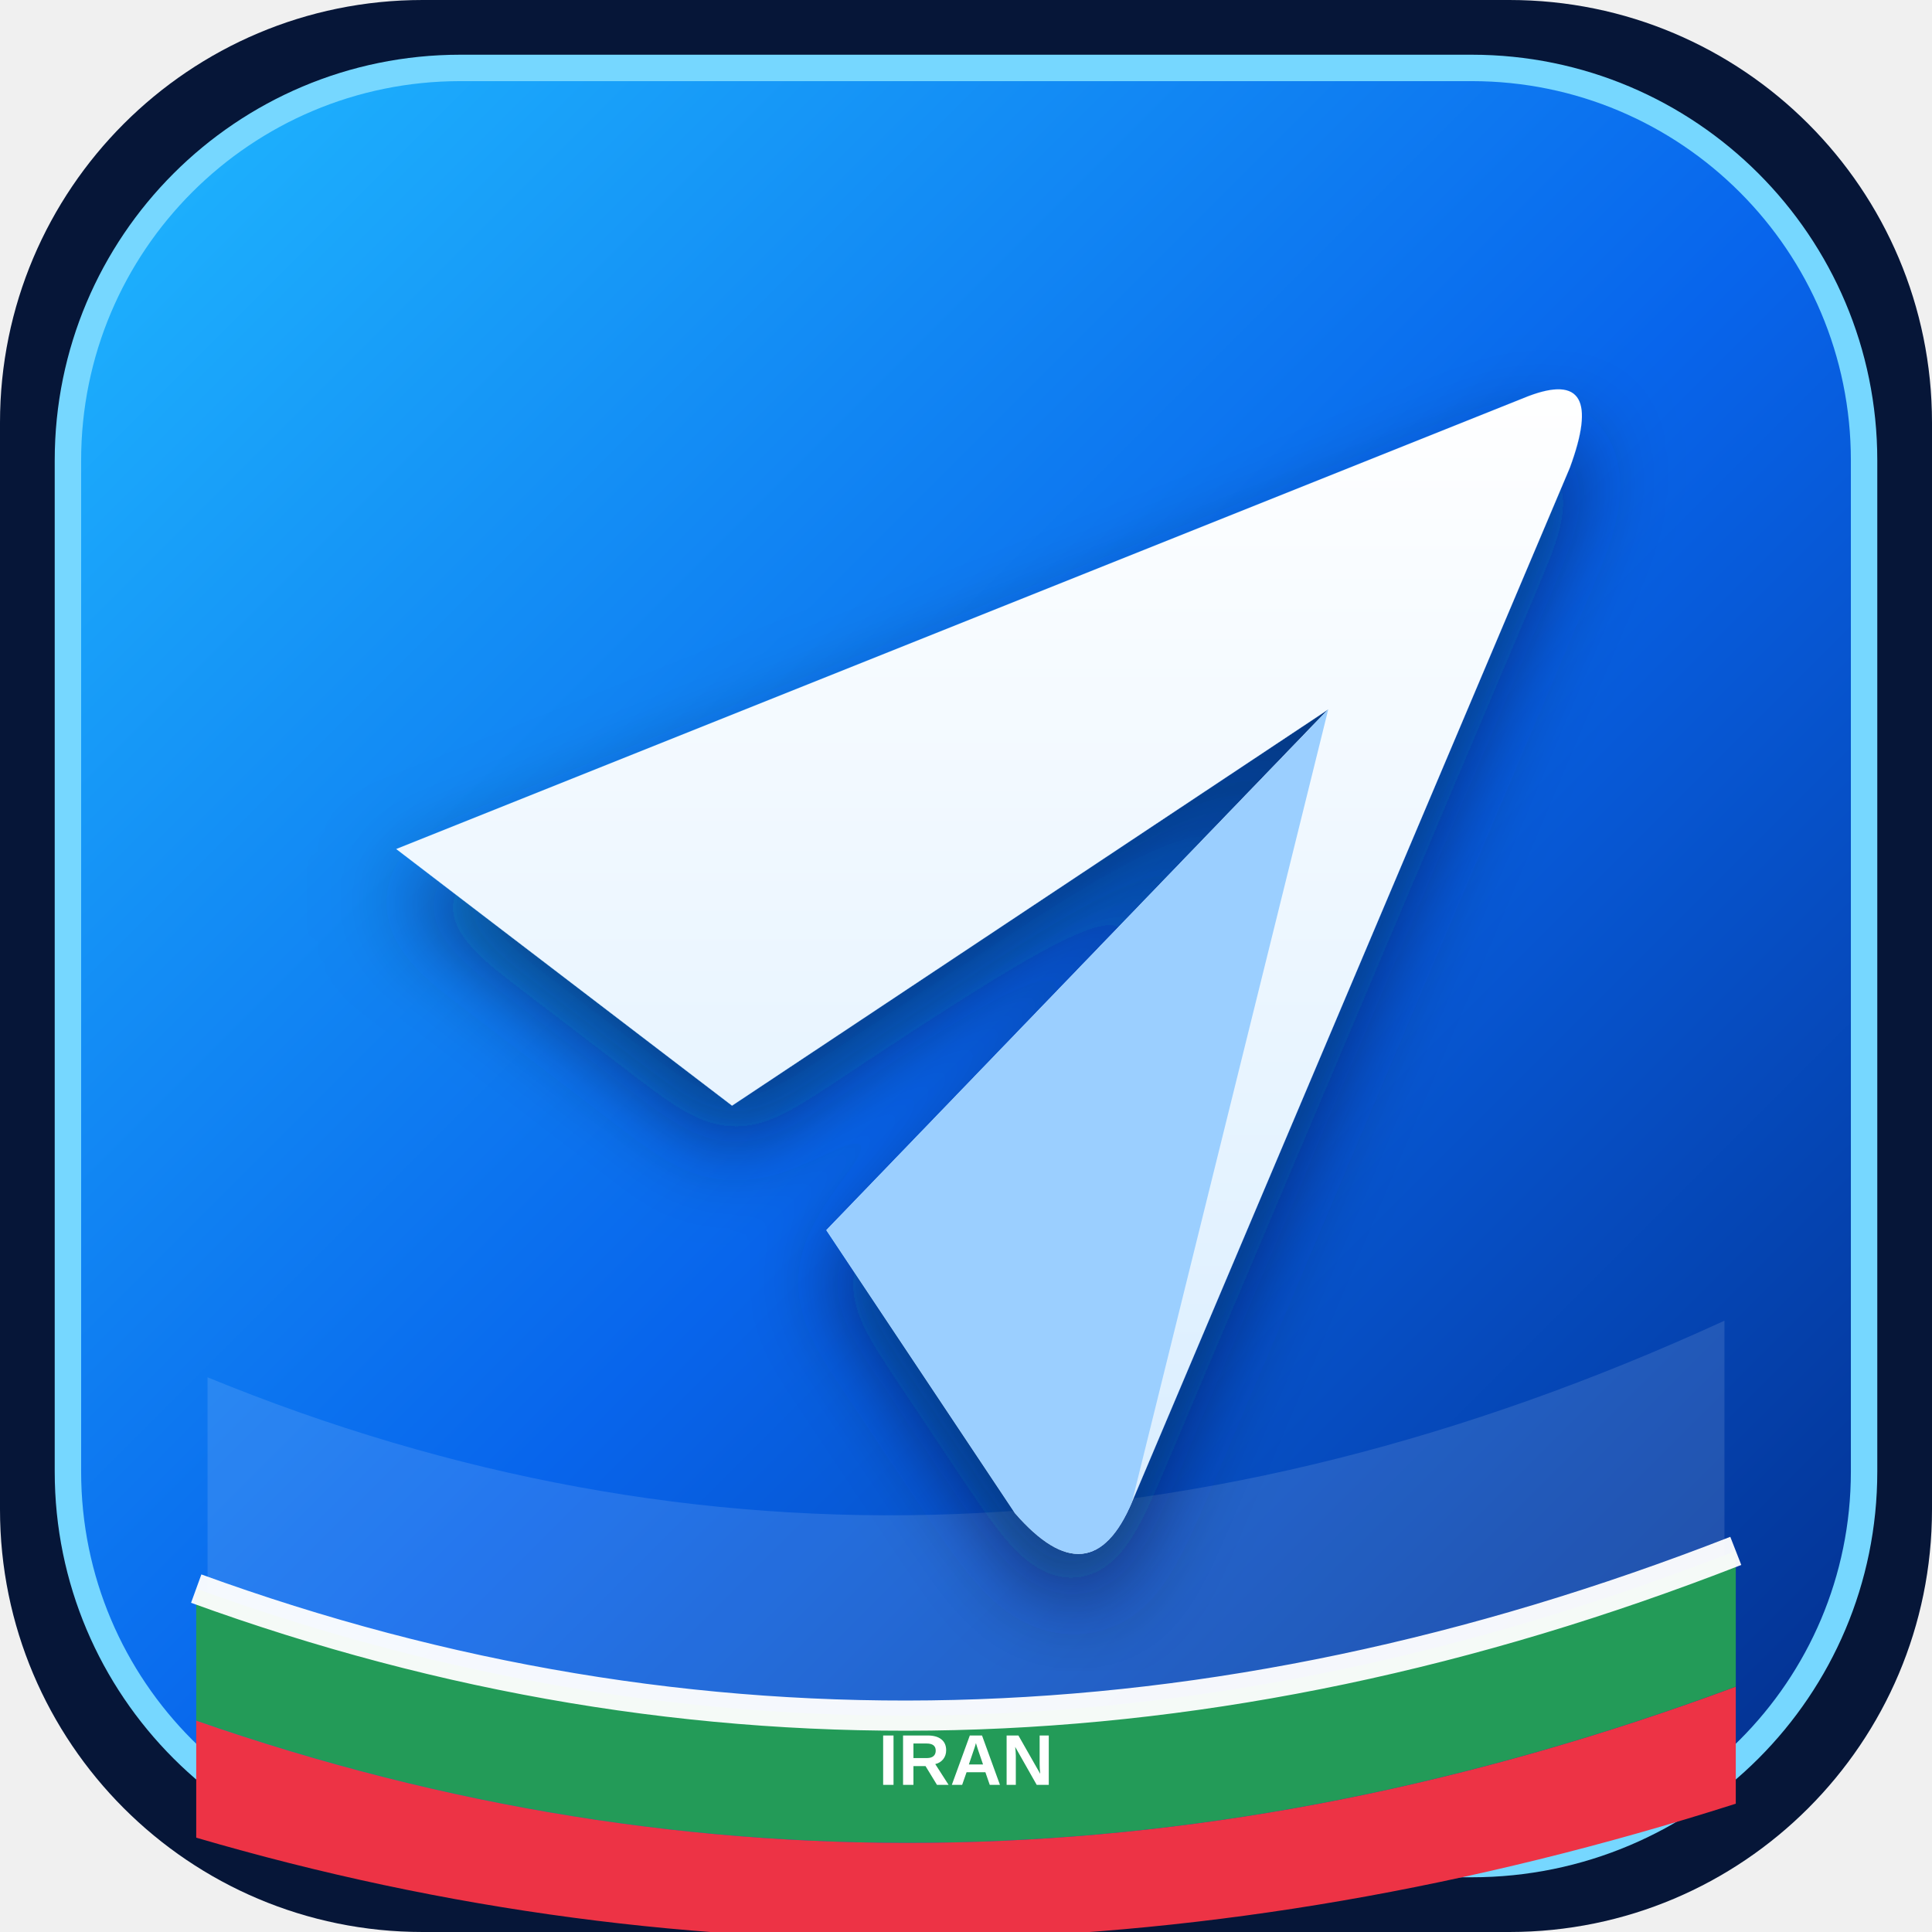
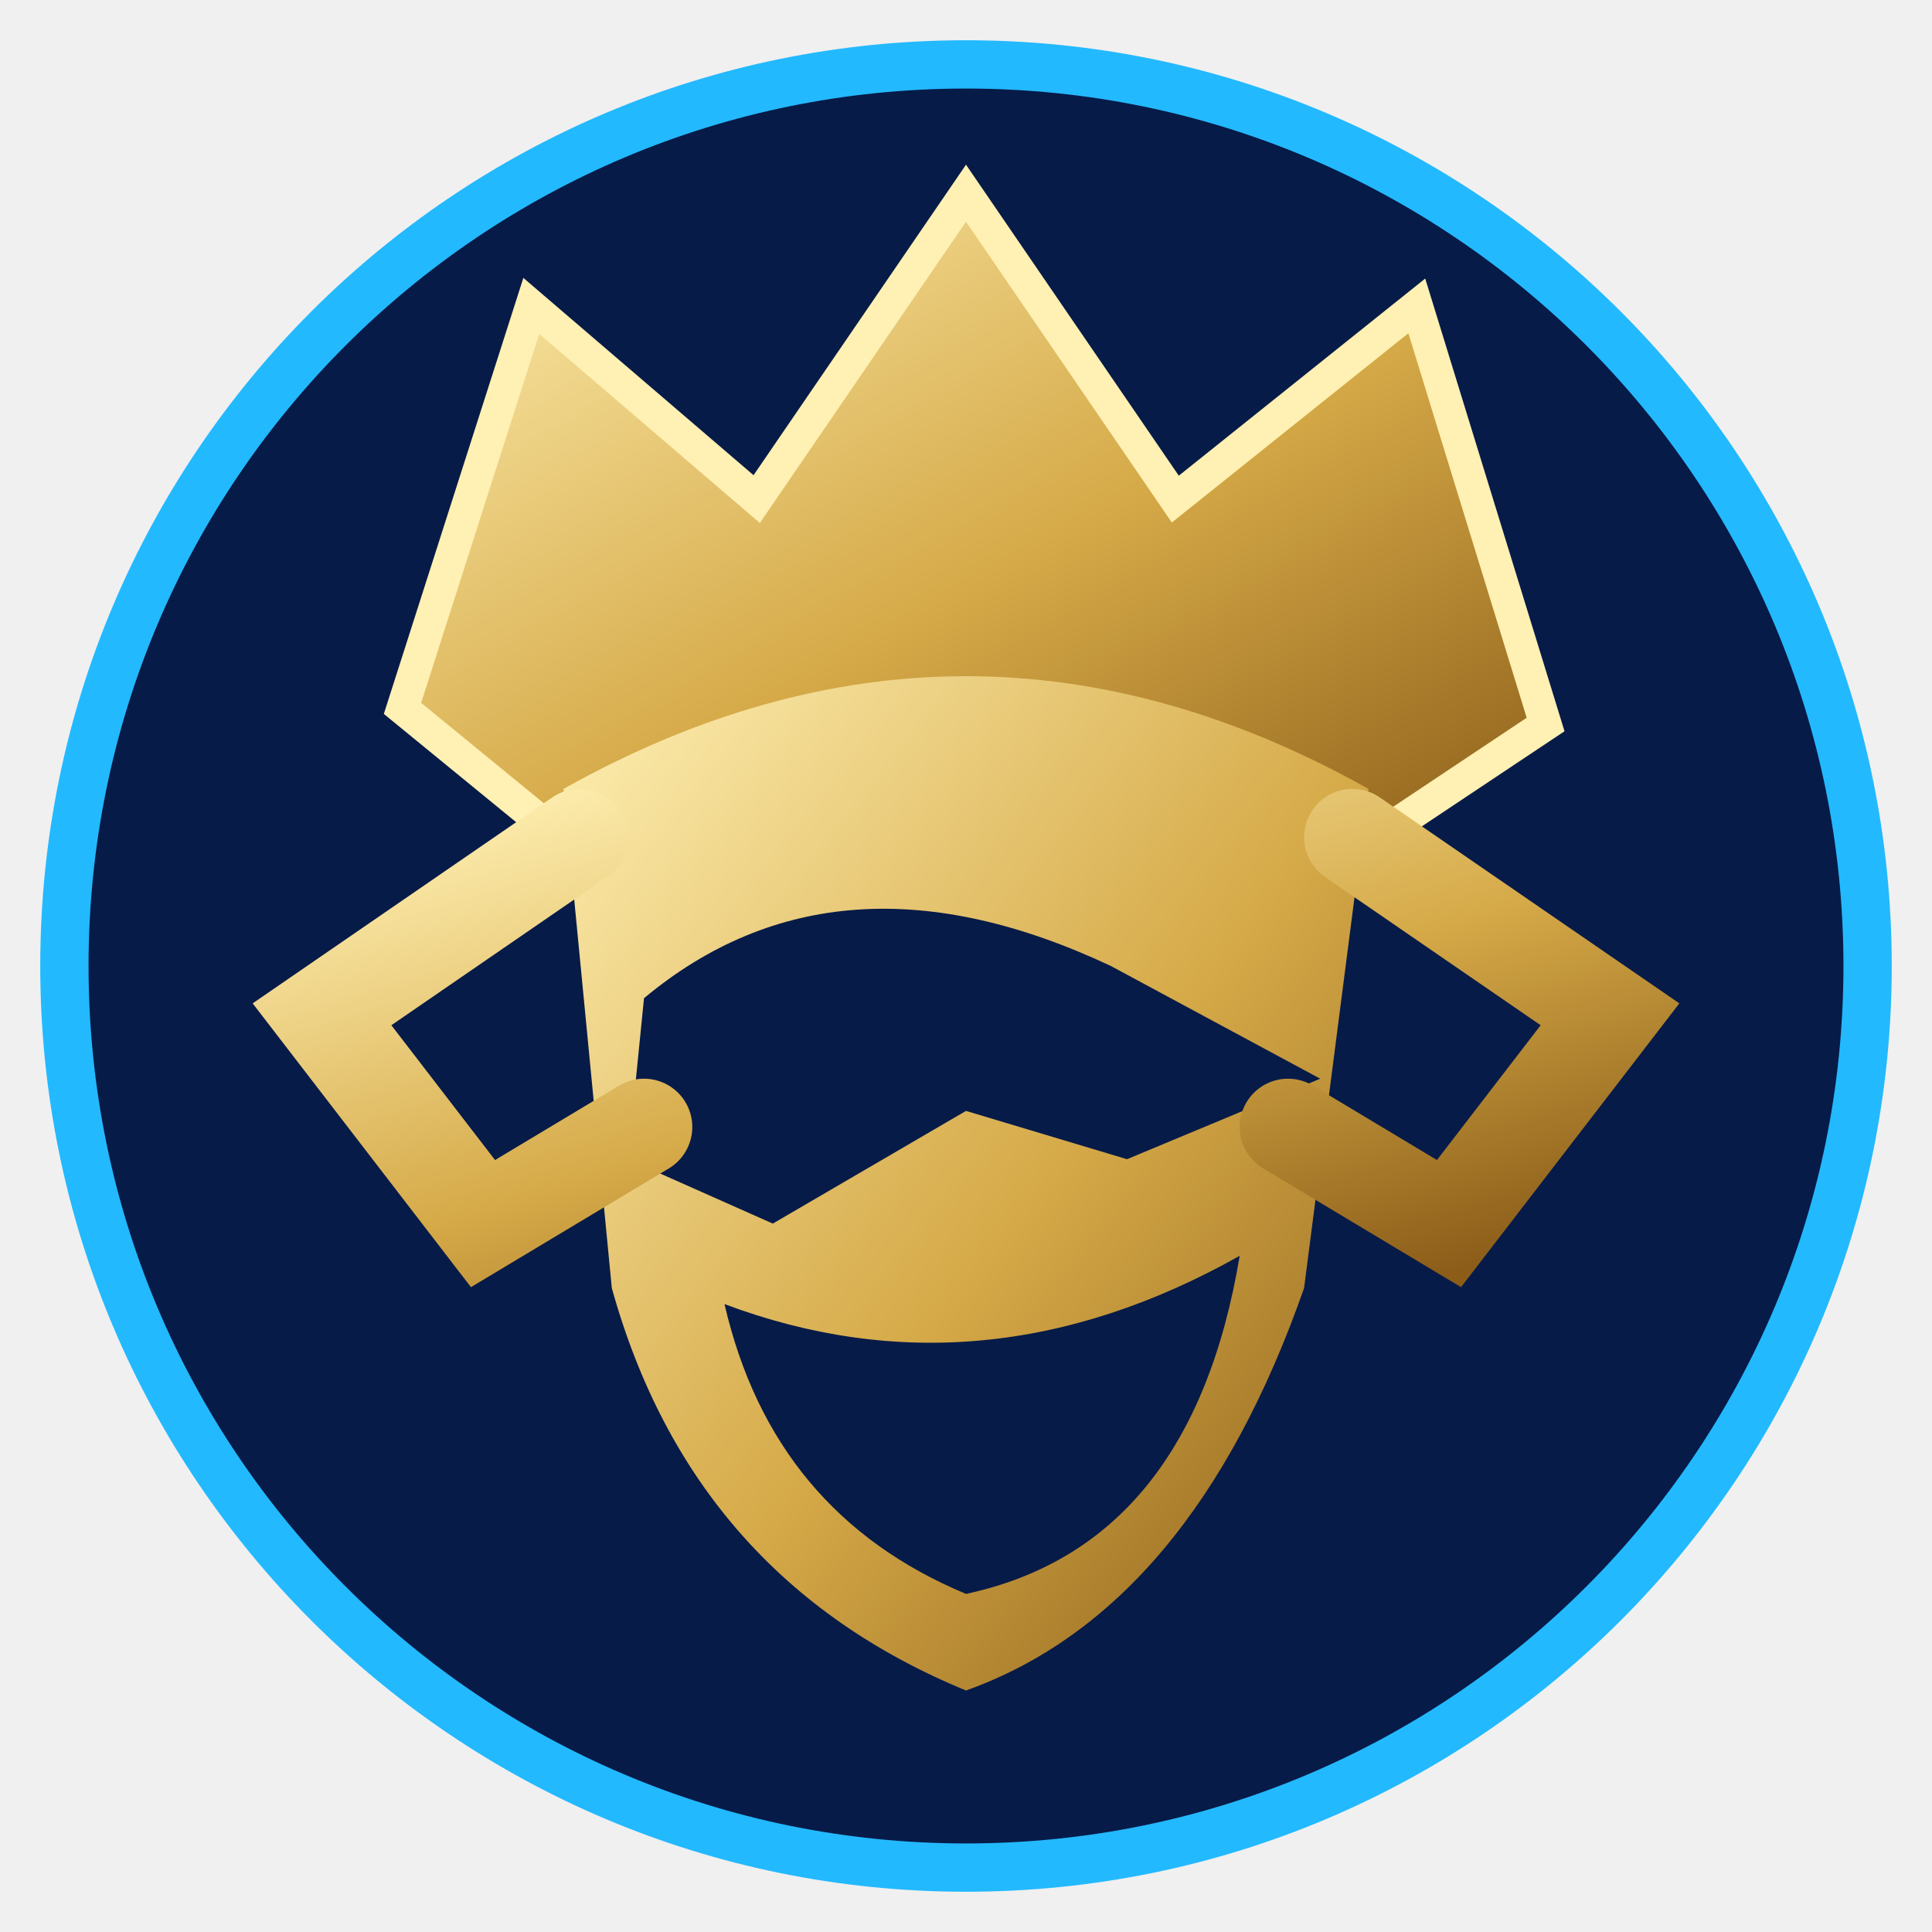
- <svg xmlns="http://www.w3.org/2000/svg" width="512" height="512" viewBox="0 0 512 512">
+ <svg xmlns="http://www.w3.org/2000/svg" width="512" height="512" viewBox="0 0 120 120">
  <defs>
-     <linearGradient id="b" x1="0" y1="0" x2="1" y2="1">
-       <stop stop-color="#20baff" />
-       <stop offset=".52" stop-color="#0865ec" />
-       <stop offset="1" stop-color="#032c87" />
+     <linearGradient id="cyrusGold" x1="0" y1="0" x2="1" y2="1">
+       <stop stop-color="#fff0b3" />
+       <stop offset=".55" stop-color="#d5a947" />
+       <stop offset="1" stop-color="#8b5d19" />
    </linearGradient>
-     <linearGradient id="p" x1="0" y1="0" x2="0" y2="1">
-       <stop stop-color="#fff" />
-       <stop offset="1" stop-color="#d8edff" />
-     </linearGradient>
-     <filter id="s">
-       <feDropShadow dx="0" dy="12" stdDeviation="12" flood-color="#00102e" flood-opacity=".55" />
-     </filter>
  </defs>
-   <rect width="512" height="512" rx="112" fill="#061638" />
-   <rect x="18" y="18" width="476" height="476" rx="104" fill="url(#b)" stroke="#76d7ff" stroke-width="7" />
-   <path d="M55 365 Q250 445 457 350 L457 420 Q250 510 55 425Z" fill="#fff" opacity=".12" />
-   <g filter="url(#s)">
-     <path d="M105 225 L405 105 Q426 97 416 124 L300 398 Q289 424 269 401 L219 326 L352 188 L194 293Z" fill="url(#p)" />
-     <path d="M219 326 L269 401 Q289 424 300 398 L352 188Z" fill="#9bcfff" />
-   </g>
-   <path d="M52 421 Q250 493 460 411 L460 447 Q250 525 52 456Z" fill="#239b58" />
-   <path d="M52 456 Q250 525 460 447 L460 478 Q250 545 52 487Z" fill="#ed3345" />
-   <path d="M52 421 Q250 493 460 411" fill="none" stroke="#fff" stroke-width="8" opacity=".95" />
-   <text x="256" y="473" text-anchor="middle" fill="#fff" font-size="19" font-family="Arial,sans-serif" font-weight="bold">IRAN</text>
+   <circle cx="60" cy="60" r="56" fill="#071b48" stroke="#23b9ff" stroke-width="3" />
+   <path d="M25 44 33 19 47 31 60 12 73 31 88 19 96 45 84 53 36 53Z" fill="url(#cyrusGold)" stroke="#fff0b3" stroke-width="2" />
+   <path d="M35 49 Q60 35 85 49 L81 80 Q74 100 60 105 Q43 98 38 80Z" fill="url(#cyrusGold)" />
+   <path d="M40 62 Q52 52 69 60 L82 67 70 72 60 69 48 76 39 72Z" fill="#071b48" />
+   <path d="M45 81 Q61 87 77 78 Q74 96 60 99 Q48 94 45 81Z" fill="#071b48" />
+   <path d="M36 52 20 63 30 76 40 70 M84 52 100 63 90 76 80 70" fill="none" stroke="url(#cyrusGold)" stroke-width="6" stroke-linecap="round" />
</svg>
